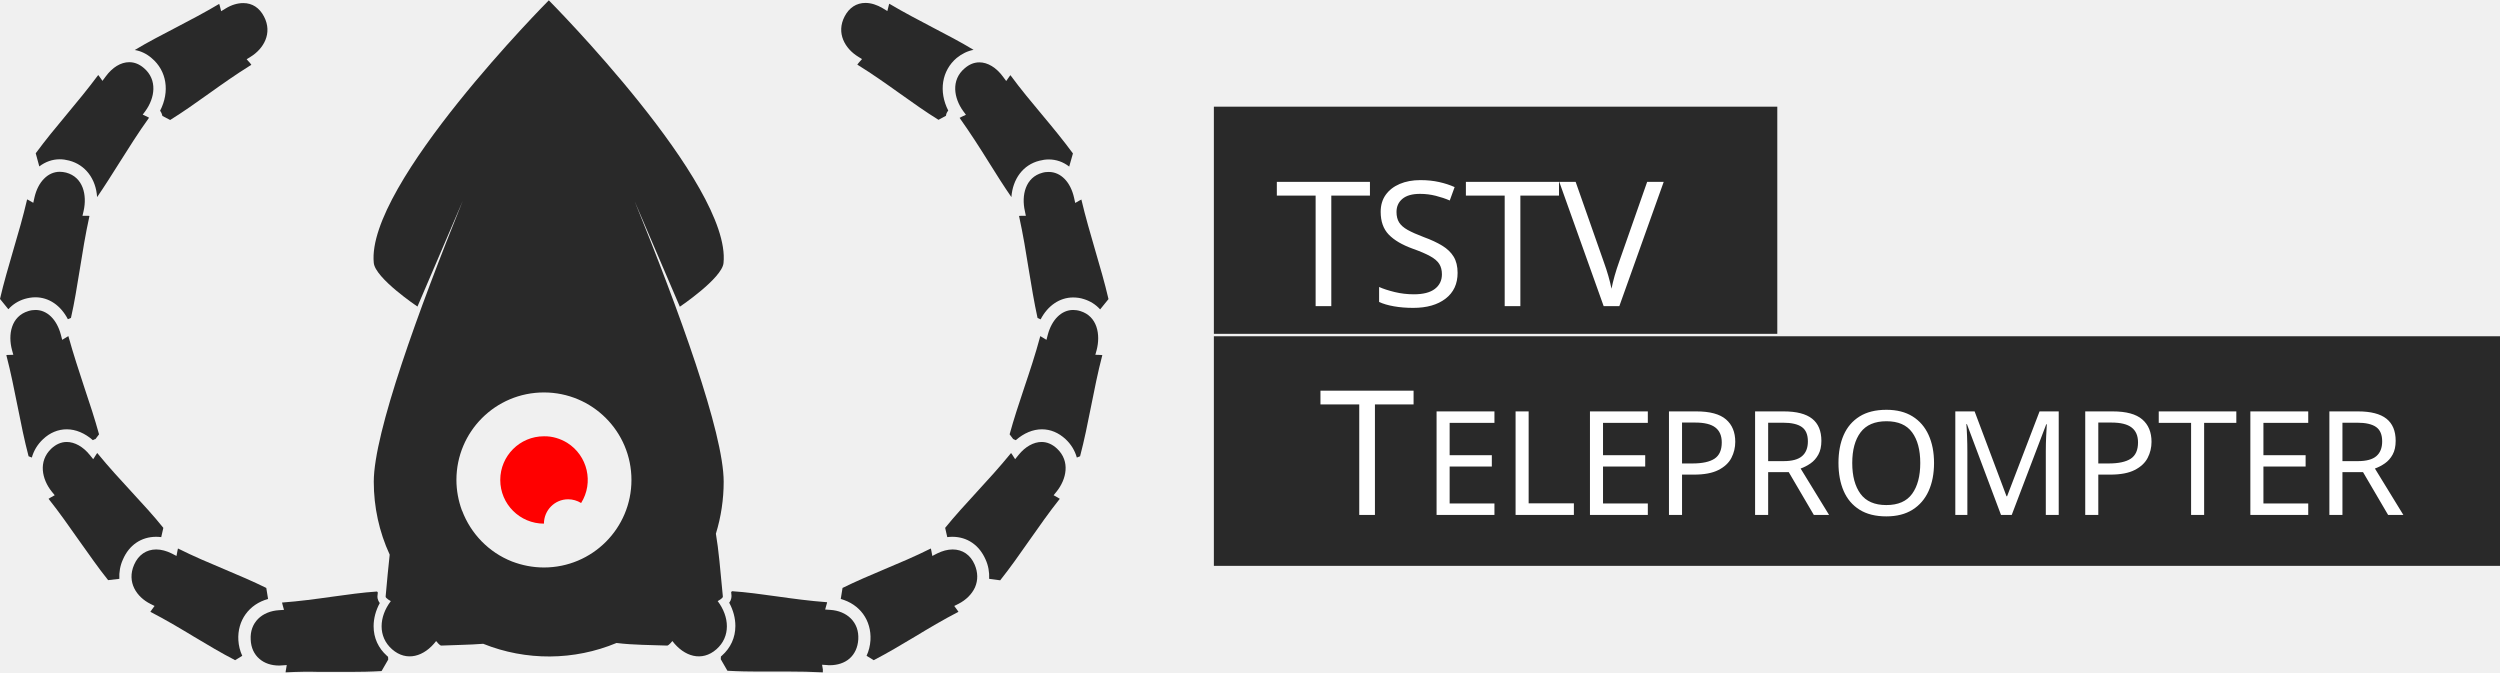
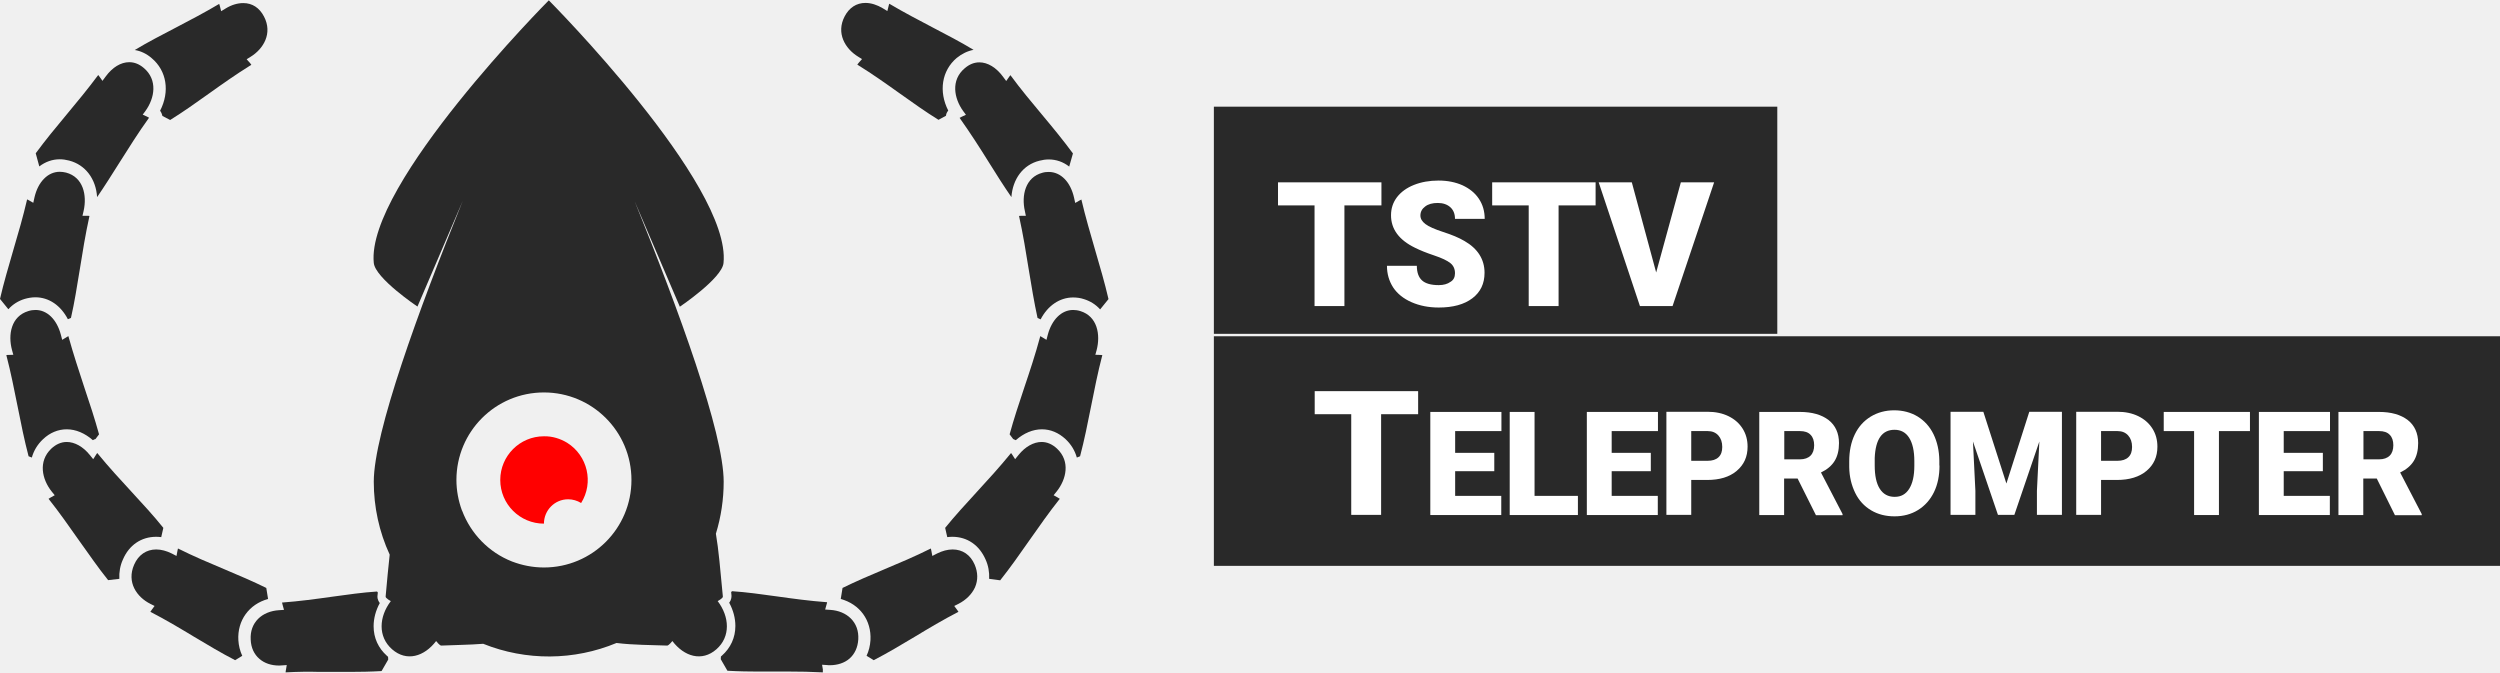
<svg xmlns="http://www.w3.org/2000/svg" version="1.1" id="Layer_1" x="0px" y="0px" viewBox="0 0 1539.7 413.9" style="enable-background:new 0 0 1539.7 413.9;" xml:space="preserve">
  <style type="text/css">
	.st0{fill:#292929;}
	.st1{fill:#FF0000;}
- 	.st2{fill:#FFFFFF;}
- 	.st3{font-family:'Roboto-Black';}
- 	.st4{font-size:107.181px;}
- 	.st5{letter-spacing:-1;}
- 	.st6{font-size:89.318px;}
+ 	.st2{enable-background:new    ;}
+ 	.st3{fill:#FFFFFF;}
</style>
  <g>
-     <path class="st0" d="M100,71.4c0-0.2-0.1-0.4-0.1-0.5c-0.2-0.7-0.5-1.6-1.3-2.7c6.1-11.8,4.1-24.6-5.2-32.4   c-3.1-2.7-6.7-4.4-10.4-5c8.1-4.9,16.5-9.2,25.3-13.8c8.8-4.6,17.8-9.3,26.7-14.6c0.1,0.4,0.3,0.9,0.4,1.3l0.8,3.2l2.8-1.7   c3.6-2.2,7.3-3.3,10.8-3.3c5.6,0,10,2.9,12.8,8.3c5.4,10.3-0.3,19.9-8.3,24.8l-2.4,1.5l1.9,2.1c0.3,0.4,0.7,0.8,1,1.3   c-9.5,5.9-18.1,12-26.5,18c-8,5.7-15.6,11.1-23.5,16L100,71.4z" />
+     <path class="st0" d="M100,71.4c0-0.2-0.1-0.4-0.1-0.5c-0.2-0.7-0.5-1.6-1.3-2.7c6.1-11.8,4.1-24.6-5.2-32.4   c-3.1-2.7-6.7-4.4-10.4-5c8.1-4.9,16.5-9.2,25.3-13.8S126.1,7.7,135,2.4c0.1,0.4,0.3,0.9,0.4,1.3l0.8,3.2l2.8-1.7   c3.6-2.2,7.3-3.3,10.8-3.3c5.6,0,10,2.9,12.8,8.3c5.4,10.3-0.3,19.9-8.3,24.8l-2.4,1.5l1.9,2.1c0.3,0.4,0.7,0.8,1,1.3   c-9.5,5.9-18.1,12-26.5,18c-8,5.7-15.6,11.1-23.5,16L100,71.4z" />
    <path class="st0" d="M59.8,121.4c-0.7-11.2-7.2-19.9-17.2-22.5c-1.9-0.5-3.8-0.8-5.8-0.8c-4.5,0-8.8,1.5-12.6,4.4L22,94.4   c5.9-8,12.2-15.7,18.9-23.7c6.5-7.8,13.2-15.9,19.6-24.5c0.2,0.3,0.5,0.6,0.7,0.9l1.9,2.7l2-2.7c4.1-5.6,9.3-8.8,14.5-8.8   c3.2,0,6.2,1.2,9,3.6c8.6,7.3,6.7,18.5,1,26.4l-1.7,2.3l2.6,1.2c0.4,0.2,0.9,0.5,1.3,0.7c-6.7,9.3-12.5,18.6-18.2,27.6   C68.9,107.5,64.5,114.6,59.8,121.4z" />
-     <path class="st0" d="M41.8,196.6c-4.4-8.5-11.7-13.5-20-13.5c-2.3,0-4.5,0.4-6.6,1c-3.9,1.2-7.3,3.3-10,6.3l-0.1,0L0,184.1   c2.3-10,5.2-19.7,8.2-30.1c3-10.1,6-20.5,8.5-31.2c0.3,0.2,0.7,0.3,1,0.5l2.8,1.6l0.7-3.2c1.1-4.8,3.1-8.8,5.9-11.6   c2.7-2.8,6.1-4.3,9.7-4.3c1.3,0,2.6,0.2,3.9,0.5c10.5,2.8,13,13.8,10.8,23.6l-0.7,3l3,0c0.4,0,0.9,0,1.3,0.1   c-2.5,11.4-4.3,22.5-6,33.2c-1.7,10.3-3.2,20-5.4,29.6L41.8,196.6z" />
+     <path class="st0" d="M41.8,196.6c-4.4-8.5-11.7-13.5-20-13.5c-2.3,0-4.5,0.4-6.6,1c-3.9,1.2-7.3,3.3-10,6.3H5.1L0,184.1   c2.3-10,5.2-19.7,8.2-30.1c3-10.1,6-20.5,8.5-31.2c0.3,0.2,0.7,0.3,1,0.5l2.8,1.6l0.7-3.2c1.1-4.8,3.1-8.8,5.9-11.6   c2.7-2.8,6.1-4.3,9.7-4.3c1.3,0,2.6,0.2,3.9,0.5c10.5,2.8,13,13.8,10.8,23.6l-0.7,3h3c0.4,0,0.9,0,1.3,0.1   c-2.5,11.4-4.3,22.5-6,33.2c-1.7,10.3-3.2,20-5.4,29.6L41.8,196.6z" />
    <path class="st0" d="M17.6,281c-2.6-9.9-4.6-19.8-6.7-30.4c-2.1-10.4-4.2-21.2-7-31.9c0.4-0.1,0.9-0.1,1.3-0.1l3-0.1l-0.8-2.9   c-2.6-9.6-0.5-20.8,10-24c1.5-0.5,3-0.7,4.5-0.7c7.1,0,13.1,5.8,15.6,15.3l0.8,3.1l2.8-1.7c0.3-0.2,0.6-0.4,1-0.6   c3.1,11.2,6.6,21.7,9.9,31.8c3.3,9.8,6.4,19.2,9,28.7l-2.2,2.9c-0.5,0.1-1,0.3-1.6,0.7c-4.9-4.3-10.5-6.7-16.1-6.7   c-5.3,0-10.4,2.1-14.6,6.1c-3.4,3.2-5.7,7-6.9,11.3L17.6,281z" />
    <path class="st0" d="M66.6,357.3c-6.2-7.7-11.8-15.9-17.9-24.4c-6-8.5-12.1-17.3-18.8-25.7c0.4-0.3,0.8-0.5,1.3-0.8l2.5-1.4   l-1.8-2.2c-6.1-7.6-8.5-18.7-0.3-26.5c2.9-2.7,6.1-4.1,9.5-4.1c4.9,0,10.1,2.9,14.2,8l2.1,2.6l1.8-2.8c0.2-0.3,0.4-0.7,0.7-1   c7.1,8.7,14.4,16.6,21.4,24.2c6.8,7.4,13.3,14.4,19.3,21.9l-1.3,5.7c-1-0.1-2-0.2-3.1-0.2c-9.2,0-16.7,5.1-20.5,14   c-1.7,3.7-2.4,7.8-2.2,11.9L66.6,357.3z" />
    <path class="st0" d="M144.8,406.6c-8.5-4.4-16.7-9.3-25.4-14.5c-8.6-5.2-17.5-10.5-26.8-15.3c0.3-0.4,0.6-0.9,0.9-1.3l1.7-2.3   l-2.6-1.3c-8.4-4.2-14.7-13.3-10-24.1c2.6-6,7.5-9.4,13.6-9.4c3.1,0,6.4,0.9,9.6,2.5l2.9,1.5l0.6-3.2c0.1-0.4,0.2-0.9,0.3-1.4   c9.8,4.9,19.3,8.9,28.6,12.8c9,3.8,17.5,7.4,25.8,11.5l1.1,6.8c-11.7,3.2-19,13.2-18.3,25.4c0.2,3.3,1,6.6,2.4,9.6L144.8,406.6z" />
-     <path class="st0" d="M175.9,414.1c0-0.5,0.1-1,0.2-1.5l0.5-3l-3,0.2c-0.5,0-1.1,0.1-1.6,0.1c-4.9,0-9.1-1.4-12.2-4.1   c-3.3-2.8-5.2-6.9-5.4-11.8c-0.3-5.2,1.3-9.6,4.6-12.9c3.1-3.1,7.7-5,12.9-5.3l3-0.2l-0.8-2.9c-0.1-0.5-0.3-1.1-0.4-1.6   c10.8-0.8,21-2.2,30.9-3.6c9.5-1.3,18.5-2.6,27.6-3.2l0.5,0.6l-0.2,1.9c-0.1,0.7-0.2,2.5,1.4,4.6c-2.5,4.6-3.8,9.5-3.8,14.3   c0,7.2,2.9,13.5,8.3,18.3c0.2,0.2,0.4,0.3,0.6,0.5l0.1,1.7l-4.1,7.1c-6.9,0.4-13.7,0.5-18.9,0.5c0,0,0,0,0,0c-3.3,0-6.6,0-9.8,0   c-3.3,0-6.7,0-10,0C190.5,413.6,183.4,413.7,175.9,414.1z" />
-     <path class="st0" d="M578,73.8c-7.9-4.9-15.5-10.3-23.5-16c-8.4-6-17-12.1-26.5-18c0.3-0.4,0.7-0.9,1-1.3l1.9-2.1l-2.4-1.5   c-8-4.9-13.7-14.5-8.3-24.8c2.8-5.4,7.3-8.3,12.8-8.3c3.5,0,7.2,1.2,10.7,3.3l2.8,1.7l0.8-3.2c0.1-0.4,0.2-0.9,0.4-1.3   c8.9,5.3,18,10,26.7,14.6c8.8,4.6,17.1,8.9,25.2,13.8c-3.7,0.7-7.2,2.4-10.4,5c-9.2,7.8-11.2,20.6-5.2,32.4c-0.8,1-1.2,1.9-1.3,2.6   c0,0.2-0.1,0.4-0.1,0.6L578,73.8z" />
+     <path class="st0" d="M175.9,414.1c0-0.5,0.1-1,0.2-1.5l0.5-3l-3,0.2c-0.5,0-1.1,0.1-1.6,0.1c-4.9,0-9.1-1.4-12.2-4.1   c-3.3-2.8-5.2-6.9-5.4-11.8c-0.3-5.2,1.3-9.6,4.6-12.9c3.1-3.1,7.7-5,12.9-5.3l3-0.2l-0.8-2.9c-0.1-0.5-0.3-1.1-0.4-1.6   c10.8-0.8,21-2.2,30.9-3.6c9.5-1.3,18.5-2.6,27.6-3.2l0.5,0.6l-0.2,1.9c-0.1,0.7-0.2,2.5,1.4,4.6c-2.5,4.6-3.8,9.5-3.8,14.3   c0,7.2,2.9,13.5,8.3,18.3c0.2,0.2,0.4,0.3,0.6,0.5l0.1,1.7l-4.1,7.1c-6.9,0.4-13.7,0.5-18.9,0.5l0,0c-3.3,0-6.6,0-9.8,0   c-3.3,0-6.7,0-10,0C190.5,413.6,183.4,413.7,175.9,414.1z" />
+     <path class="st0" d="M578,73.8c-7.9-4.9-15.5-10.3-23.5-16c-8.4-6-17-12.1-26.5-18c0.3-0.4,0.7-0.9,1-1.3l1.9-2.1l-2.4-1.5   c-8-4.9-13.7-14.5-8.3-24.8c2.8-5.4,7.3-8.3,12.8-8.3c3.5,0,7.2,1.2,10.7,3.3l2.8,1.7l0.8-3.2c0.1-0.4,0.2-0.9,0.4-1.3   c8.9,5.3,18,10,26.7,14.6c8.8,4.6,17.1,8.9,25.2,13.8c-3.7,0.7-7.2,2.4-10.4,5C580,43.5,578,56.3,584,68.1c-0.8,1-1.2,1.9-1.3,2.6   c0,0.2-0.1,0.4-0.1,0.6L578,73.8z" />
    <path class="st0" d="M622.9,121.4c-4.7-6.8-9.2-13.9-13.8-21.3c-5.6-9-11.5-18.2-18.1-27.5c0.4-0.2,0.9-0.5,1.3-0.7l2.6-1.2   l-1.7-2.3c-5.7-7.9-7.7-19.1,1-26.4c2.8-2.4,5.8-3.6,9-3.6c5.1,0,10.4,3.2,14.5,8.8l2,2.7l1.9-2.7c0.2-0.3,0.5-0.6,0.7-0.9   c6.3,8.6,13.1,16.7,19.6,24.5c6.7,8,13,15.7,18.9,23.7l-2.3,8.1c-3.7-2.9-8-4.4-12.6-4.4c-2,0-3.9,0.3-5.8,0.8   C630.1,101.5,623.7,110.2,622.9,121.4z" />
-     <path class="st0" d="M639,195.8c-2.1-9.6-3.7-19.4-5.4-29.7c-1.7-10.7-3.5-21.7-6-33.1c0.4,0,0.8-0.1,1.2-0.1h3l-0.6-2.9   c-2.2-9.7,0.3-20.8,10.8-23.6c1.3-0.4,2.6-0.5,3.9-0.5c7.4,0,13.4,6.1,15.6,15.9l0.7,3.2l2.8-1.6c0.3-0.2,0.7-0.4,1-0.5   c2.5,10.7,5.6,21.1,8.5,31.2c3,10.3,5.9,20.1,8.2,30.1l-5.1,6.3l-0.1,0c-2.7-3-6.1-5.1-10-6.3c-2.1-0.7-4.4-1-6.6-1   c-8.2,0-15.6,5-20,13.5L639,195.8z" />
+     <path class="st0" d="M639,195.8c-2.1-9.6-3.7-19.4-5.4-29.7c-1.7-10.7-3.5-21.7-6-33.1c0.4,0,0.8-0.1,1.2-0.1h3l-0.6-2.9   c-2.2-9.7,0.3-20.8,10.8-23.6c1.3-0.4,2.6-0.5,3.9-0.5c7.4,0,13.4,6.1,15.6,15.9l0.7,3.2l2.8-1.6c0.3-0.2,0.7-0.4,1-0.5   c2.5,10.7,5.6,21.1,8.5,31.2c3,10.3,5.9,20.1,8.2,30.1l-5.1,6.3h-0.1c-2.7-3-6.1-5.1-10-6.3c-2.1-0.7-4.4-1-6.6-1   c-8.2,0-15.6,5-20,13.5L639,195.8z" />
    <path class="st0" d="M663.2,281.8c-1.2-4.3-3.5-8.1-6.9-11.3c-4.3-4-9.3-6.1-14.6-6.1c-5.6,0-11.2,2.4-16.1,6.7   c-0.6-0.3-1.1-0.5-1.6-0.7l-2.2-2.9c2.6-9.5,5.7-18.8,9-28.7c3.4-10.1,6.9-20.6,9.9-31.8c0.3,0.2,0.7,0.4,1,0.6l2.8,1.7l0.8-3.1   c2.5-9.4,8.5-15.3,15.6-15.3c1.4,0,2.9,0.2,4.5,0.7c10.4,3.2,12.5,14.4,10,24l-0.8,2.9l3,0.1c0.4,0,0.9,0.1,1.3,0.1   c-2.8,10.7-4.9,21.4-7,31.9c-2.1,10.6-4.1,20.5-6.7,30.4L663.2,281.8z" />
    <path class="st0" d="M609.2,356.5c0.2-4.1-0.5-8.2-2.2-11.9c-3.9-8.9-11.3-14-20.5-14c-1,0-2.1,0.1-3.1,0.2l-1.3-5.7   c6-7.4,12.5-14.5,19.3-21.9c7-7.6,14.2-15.5,21.3-24.2c0.2,0.3,0.5,0.7,0.7,1l1.8,2.8l2.1-2.6c4.1-5.1,9.3-8,14.2-8   c3.4,0,6.6,1.4,9.5,4.1c8.3,7.8,5.8,18.9-0.3,26.5l-1.8,2.2l2.5,1.4c0.4,0.2,0.9,0.5,1.3,0.8c-6.7,8.4-12.8,17.2-18.8,25.7   c-6,8.6-11.7,16.7-17.9,24.5L609.2,356.5z" />
    <path class="st0" d="M533.7,403.9c1.4-3,2.2-6.3,2.4-9.6c0.7-12.3-6.6-22.2-18.3-25.4l1.1-6.8c8.3-4.1,16.8-7.7,25.8-11.5   c9.3-3.9,18.8-7.9,28.6-12.8c0.1,0.4,0.2,0.9,0.3,1.4l0.6,3.2l2.9-1.5c3.2-1.6,6.5-2.5,9.6-2.5c6.1,0,11,3.3,13.6,9.4   c2,4.7,2.1,9.5,0.2,13.9c-1.9,4.2-5.5,7.8-10.2,10.2l-2.6,1.3l1.7,2.3c0.3,0.4,0.6,0.9,0.9,1.3c-9.3,4.8-18.2,10.1-26.8,15.3   c-8.7,5.2-16.9,10.1-25.4,14.5L533.7,403.9z" />
-     <path class="st0" d="M506.8,414.1c-7.4-0.4-14.6-0.5-20-0.5c-3.4,0-6.7,0-10,0c-3.2,0-6.6,0-9.8,0c-5.2,0-12-0.1-19-0.5l-4.1-7.1   l0.1-1.7c0.2-0.1,0.4-0.3,0.6-0.5c5.4-4.8,8.3-11.1,8.3-18.3c0-4.8-1.3-9.7-3.8-14.3c1.6-2.1,1.4-3.9,1.4-4.6l-0.2-1.9l0.5-0.6   c9.1,0.6,18.1,1.9,27.6,3.2c9.9,1.4,20.2,2.8,31,3.6c-0.1,0.5-0.2,1.1-0.4,1.6l-0.8,2.9l3,0.2c5.2,0.3,9.7,2.2,12.8,5.3   c3.3,3.3,4.9,7.7,4.6,12.9c-0.3,4.9-2.2,9-5.4,11.8c-3.1,2.7-7.4,4.1-12.2,4.1c0,0,0,0,0,0c-0.5,0-1.1,0-1.6-0.1l-3.1-0.2l0.5,3   C506.7,413,506.8,413.6,506.8,414.1z" />
+     <path class="st0" d="M506.8,414.1c-7.4-0.4-14.6-0.5-20-0.5c-3.4,0-6.7,0-10,0c-3.2,0-6.6,0-9.8,0c-5.2,0-12-0.1-19-0.5l-4.1-7.1   l0.1-1.7c0.2-0.1,0.4-0.3,0.6-0.5c5.4-4.8,8.3-11.1,8.3-18.3c0-4.8-1.3-9.7-3.8-14.3c1.6-2.1,1.4-3.9,1.4-4.6l-0.2-1.9l0.5-0.6   c9.1,0.6,18.1,1.9,27.6,3.2c9.9,1.4,20.2,2.8,31,3.6c-0.1,0.5-0.2,1.1-0.4,1.6l-0.8,2.9l3,0.2c5.2,0.3,9.7,2.2,12.8,5.3   c3.3,3.3,4.9,7.7,4.6,12.9c-0.3,4.9-2.2,9-5.4,11.8c-3.1,2.7-7.4,4.1-12.2,4.1l0,0c-0.5,0-1.1,0-1.6-0.1l-3.1-0.2l0.5,3   C506.7,413,506.8,413.6,506.8,414.1z" />
    <path class="st1" d="M335,268.7c-14.9,0-26.9,12.1-26.9,26.9c0,14.9,12.1,26.9,26.9,26.9c0-8.2,6.6-15,14.9-15c2.8,0,5.6,0.8,8,2.3   c7.9-12.6,4-29.2-8.6-37.1C345,270.1,340.1,268.6,335,268.7L335,268.7z" />
    <path class="st0" d="M442,370.2c0,0,3.3-1.7,3.2-2.8c-1.6-16.7-2.6-28.9-4.3-38.7c3.2-10.4,4.8-21.2,4.8-32   c0-30.1-27.6-105.7-54.9-172.9l27.9,65.1c0,0,26-17.5,26.9-26.9C450.6,113.5,338,0.2,338,0.2l0,0c0,0-112.6,113.3-107.8,161.7   c0.9,9.5,26.9,26.9,26.9,26.9l27.9-65.1c-27.2,67.3-54.8,142.8-54.8,173c0,15.5,3.3,30.8,9.8,44.9c-0.8,7.3-1.6,15.7-2.5,25.8   c-0.1,1.1,3.2,2.8,3.2,2.8c-7.3,9.6-8.1,21.9,0.8,29.7c8.9,7.8,19.8,4.5,27.1-5.1c0,0,2.2,2.9,3.2,2.8c8.1-0.4,17-0.4,25.8-1.1   c26.4,10.6,55.9,10.4,82.1-0.5c10.4,1.3,21.4,1.2,31.2,1.6c1,0,3.2-2.8,3.2-2.8c7.3,9.6,18.2,12.9,27.1,5.1S449.3,379.8,442,370.2z    M335,349.5c-6.8,0-13.4-1.3-19.7-3.7l0,0c-14.2-5.6-25.3-17-30.7-31.3l-0.1-0.1c-2.2-6-3.4-12.4-3.4-18.8   c0-29.8,24.1-53.9,53.9-53.9s53.9,24.1,53.9,53.9S364.8,349.5,335,349.5L335,349.5z" />
  </g>
  <g>
    <rect x="747.6" y="65.7" class="st0" width="347" height="139.9" />
    <rect x="747.6" y="207.1" class="st0" width="792.1" height="141.4" />
-     <text transform="matrix(1 0 0 1 785.2997 188.5384)">
-       <tspan x="0" y="0" class="st2 st3 st4 st5">TSTV</tspan>
-       <tspan x="0" y="128.6" class="st2 st3 st4 st5"> T</tspan>
-       <tspan x="90.8" y="128.6" class="st2 st3 st6 st5">ELEPROMPTER</tspan>
-     </text>
+     <g class="st2">
+       <path class="st3" d="M850.9,126.5H828v62h-18.4v-62h-22.5v-14.2h63.7V126.5z" />
+       <path class="st3" d="M896.1,168.3c0-2.7-1-4.8-2.9-6.3c-1.9-1.5-5.2-3.1-10-4.7c-4.8-1.6-8.7-3.2-11.7-4.7    c-9.9-4.8-14.8-11.5-14.8-20c0-4.2,1.2-7.9,3.7-11.2c2.5-3.2,5.9-5.7,10.4-7.5c4.5-1.8,9.6-2.7,15.2-2.7c5.5,0,10.4,1,14.7,2.9    c4.3,2,7.7,4.7,10.1,8.3s3.6,7.7,3.6,12.4h-18.3c0-3.1-1-5.5-2.9-7.2c-1.9-1.7-4.5-2.6-7.7-2.6c-3.3,0-5.9,0.7-7.8,2.2    c-1.9,1.4-2.9,3.3-2.9,5.5c0,2,1,3.7,3.1,5.3c2.1,1.6,5.8,3.2,11,4.9c5.3,1.7,9.6,3.5,13,5.5c8.2,4.7,12.4,11.3,12.4,19.6    c0,6.7-2.5,11.9-7.5,15.7c-5,3.8-11.9,5.7-20.7,5.7c-6.2,0-11.8-1.1-16.8-3.3s-8.8-5.3-11.3-9.1c-2.5-3.9-3.8-8.3-3.8-13.3h18.4    c0,4.1,1.1,7.1,3.2,9c2.1,1.9,5.5,2.9,10.3,2.9c3,0,5.4-0.7,7.2-2C895.2,172.5,896.1,170.7,896.1,168.3z" />
+       <path class="st3" d="M982.8,126.5h-22.9v62h-18.4v-62h-22.5v-14.2h63.7V126.5z" />
+       <path class="st3" d="M1020,167.8l15.2-55.5h20.5l-25.6,76.2h-20.1l-25.4-76.2h20.4L1020,167.8z" />
+     </g>
+     <g class="st2">
+       <path class="st3" d="M873.5,255.1h-22.9v62h-18.4v-62h-22.5v-14.2h63.7V255.1z" />
+     </g>
+     <g class="st2">
+       <path class="st3" d="M920.3,290.2h-24.1v15.2h28.4v11.8h-43.7v-63.5h43.8v11.8h-28.5v13.4h24.1V290.2z" />
+       <path class="st3" d="M945.2,305.4h26.6v11.8h-42v-63.5h15.3V305.4z" />
+       <path class="st3" d="M1016.7,290.2h-24.1v15.2h28.4v11.8h-43.7v-63.5h43.8v11.8h-28.5v13.4h24.1V290.2z" />
+       <path class="st3" d="M1041.6,295.6v21.5h-15.3v-63.5h25.3c4.9,0,9.2,0.9,12.9,2.7c3.7,1.8,6.6,4.3,8.7,7.6s3.1,7,3.1,11.2    c0,6.2-2.2,11.1-6.7,14.9s-10.5,5.6-18.3,5.6H1041.6z M1041.6,283.8h10c3,0,5.2-0.7,6.8-2.2c1.6-1.5,2.3-3.6,2.3-6.3    c0-3-0.8-5.3-2.4-7.1c-1.6-1.8-3.8-2.7-6.5-2.7h-10.2V283.8z" />
+       <path class="st3" d="M1107.1,294.7h-8.3v22.5h-15.3v-63.5h25c7.5,0,13.4,1.7,17.7,5c4.2,3.3,6.4,8.1,6.4,14.2    c0,4.4-0.9,8.1-2.7,11s-4.6,5.3-8.4,7.1l13.3,25.6v0.7h-16.4L1107.1,294.7z M1098.8,282.9h9.7c2.9,0,5.1-0.8,6.6-2.3    c1.5-1.5,2.2-3.7,2.2-6.4c0-2.7-0.7-4.9-2.2-6.4c-1.5-1.6-3.7-2.3-6.5-2.3h-9.7V282.9z" />
+       <path class="st3" d="M1194.5,286.7c0,6.2-1.1,11.7-3.4,16.4s-5.6,8.4-9.8,11s-9,3.9-14.5,3.9c-5.4,0-10.2-1.2-14.4-3.7    c-4.2-2.5-7.5-6-9.8-10.7s-3.6-9.9-3.7-15.9v-3.6c0-6.2,1.1-11.7,3.4-16.5c2.3-4.8,5.6-8.4,9.8-11c4.3-2.6,9.1-3.9,14.5-3.9    c5.4,0,10.2,1.3,14.4,3.8c4.2,2.6,7.5,6.2,9.8,10.9s3.5,10.1,3.6,16.2V286.7z M1179,284c0-6.3-1.1-11.1-3.2-14.4    c-2.1-3.3-5.1-4.9-9-4.9c-7.7,0-11.7,5.8-12.2,17.3l0,4.7c0,6.2,1,11,3.1,14.3c2.1,3.3,5.1,5,9.2,5c3.9,0,6.8-1.6,8.9-4.9    c2.1-3.3,3.2-8,3.2-14.2V284z" />
+       <path class="st3" d="M1221.5,253.6l14.2,44.2l14.1-44.2h20.1v63.5h-15.4v-14.8l1.5-30.4l-15.4,45.2h-10.1l-15.4-45.2l1.5,30.4    v14.8h-15.3v-63.5H1221.5z" />
+       <path class="st3" d="M1294,295.6v21.5h-15.3v-63.5h25.3c4.9,0,9.2,0.9,12.9,2.7c3.7,1.8,6.6,4.3,8.7,7.6s3.1,7,3.1,11.2    c0,6.2-2.2,11.1-6.7,14.9c-4.4,3.7-10.5,5.6-18.3,5.6H1294z M1294,283.8h10c3,0,5.2-0.7,6.8-2.2c1.6-1.5,2.3-3.6,2.3-6.3    c0-3-0.8-5.3-2.4-7.1c-1.6-1.8-3.8-2.7-6.5-2.7H1294V283.8z" />
+       <path class="st3" d="M1385.7,265.5h-19.1v51.7h-15.3v-51.7h-18.7v-11.8h53.1V265.5z" />
+       <path class="st3" d="M1430.6,290.2h-24.1v15.2h28.4v11.8h-43.7v-63.5h43.8v11.8h-28.5v13.4h24.1V290.2z" />
+       <path class="st3" d="M1463.8,294.7h-8.3v22.5h-15.3v-63.5h25c7.5,0,13.4,1.7,17.7,5c4.2,3.3,6.4,8.1,6.4,14.2    c0,4.4-0.9,8.1-2.7,11s-4.6,5.3-8.4,7.1l13.3,25.6v0.7H1475L1463.8,294.7z M1455.5,282.9h9.7c2.9,0,5.1-0.8,6.6-2.3    c1.5-1.5,2.2-3.7,2.2-6.4c0-2.7-0.7-4.9-2.2-6.4c-1.5-1.6-3.7-2.3-6.5-2.3h-9.7V282.9z" />
+     </g>
  </g>
</svg>
